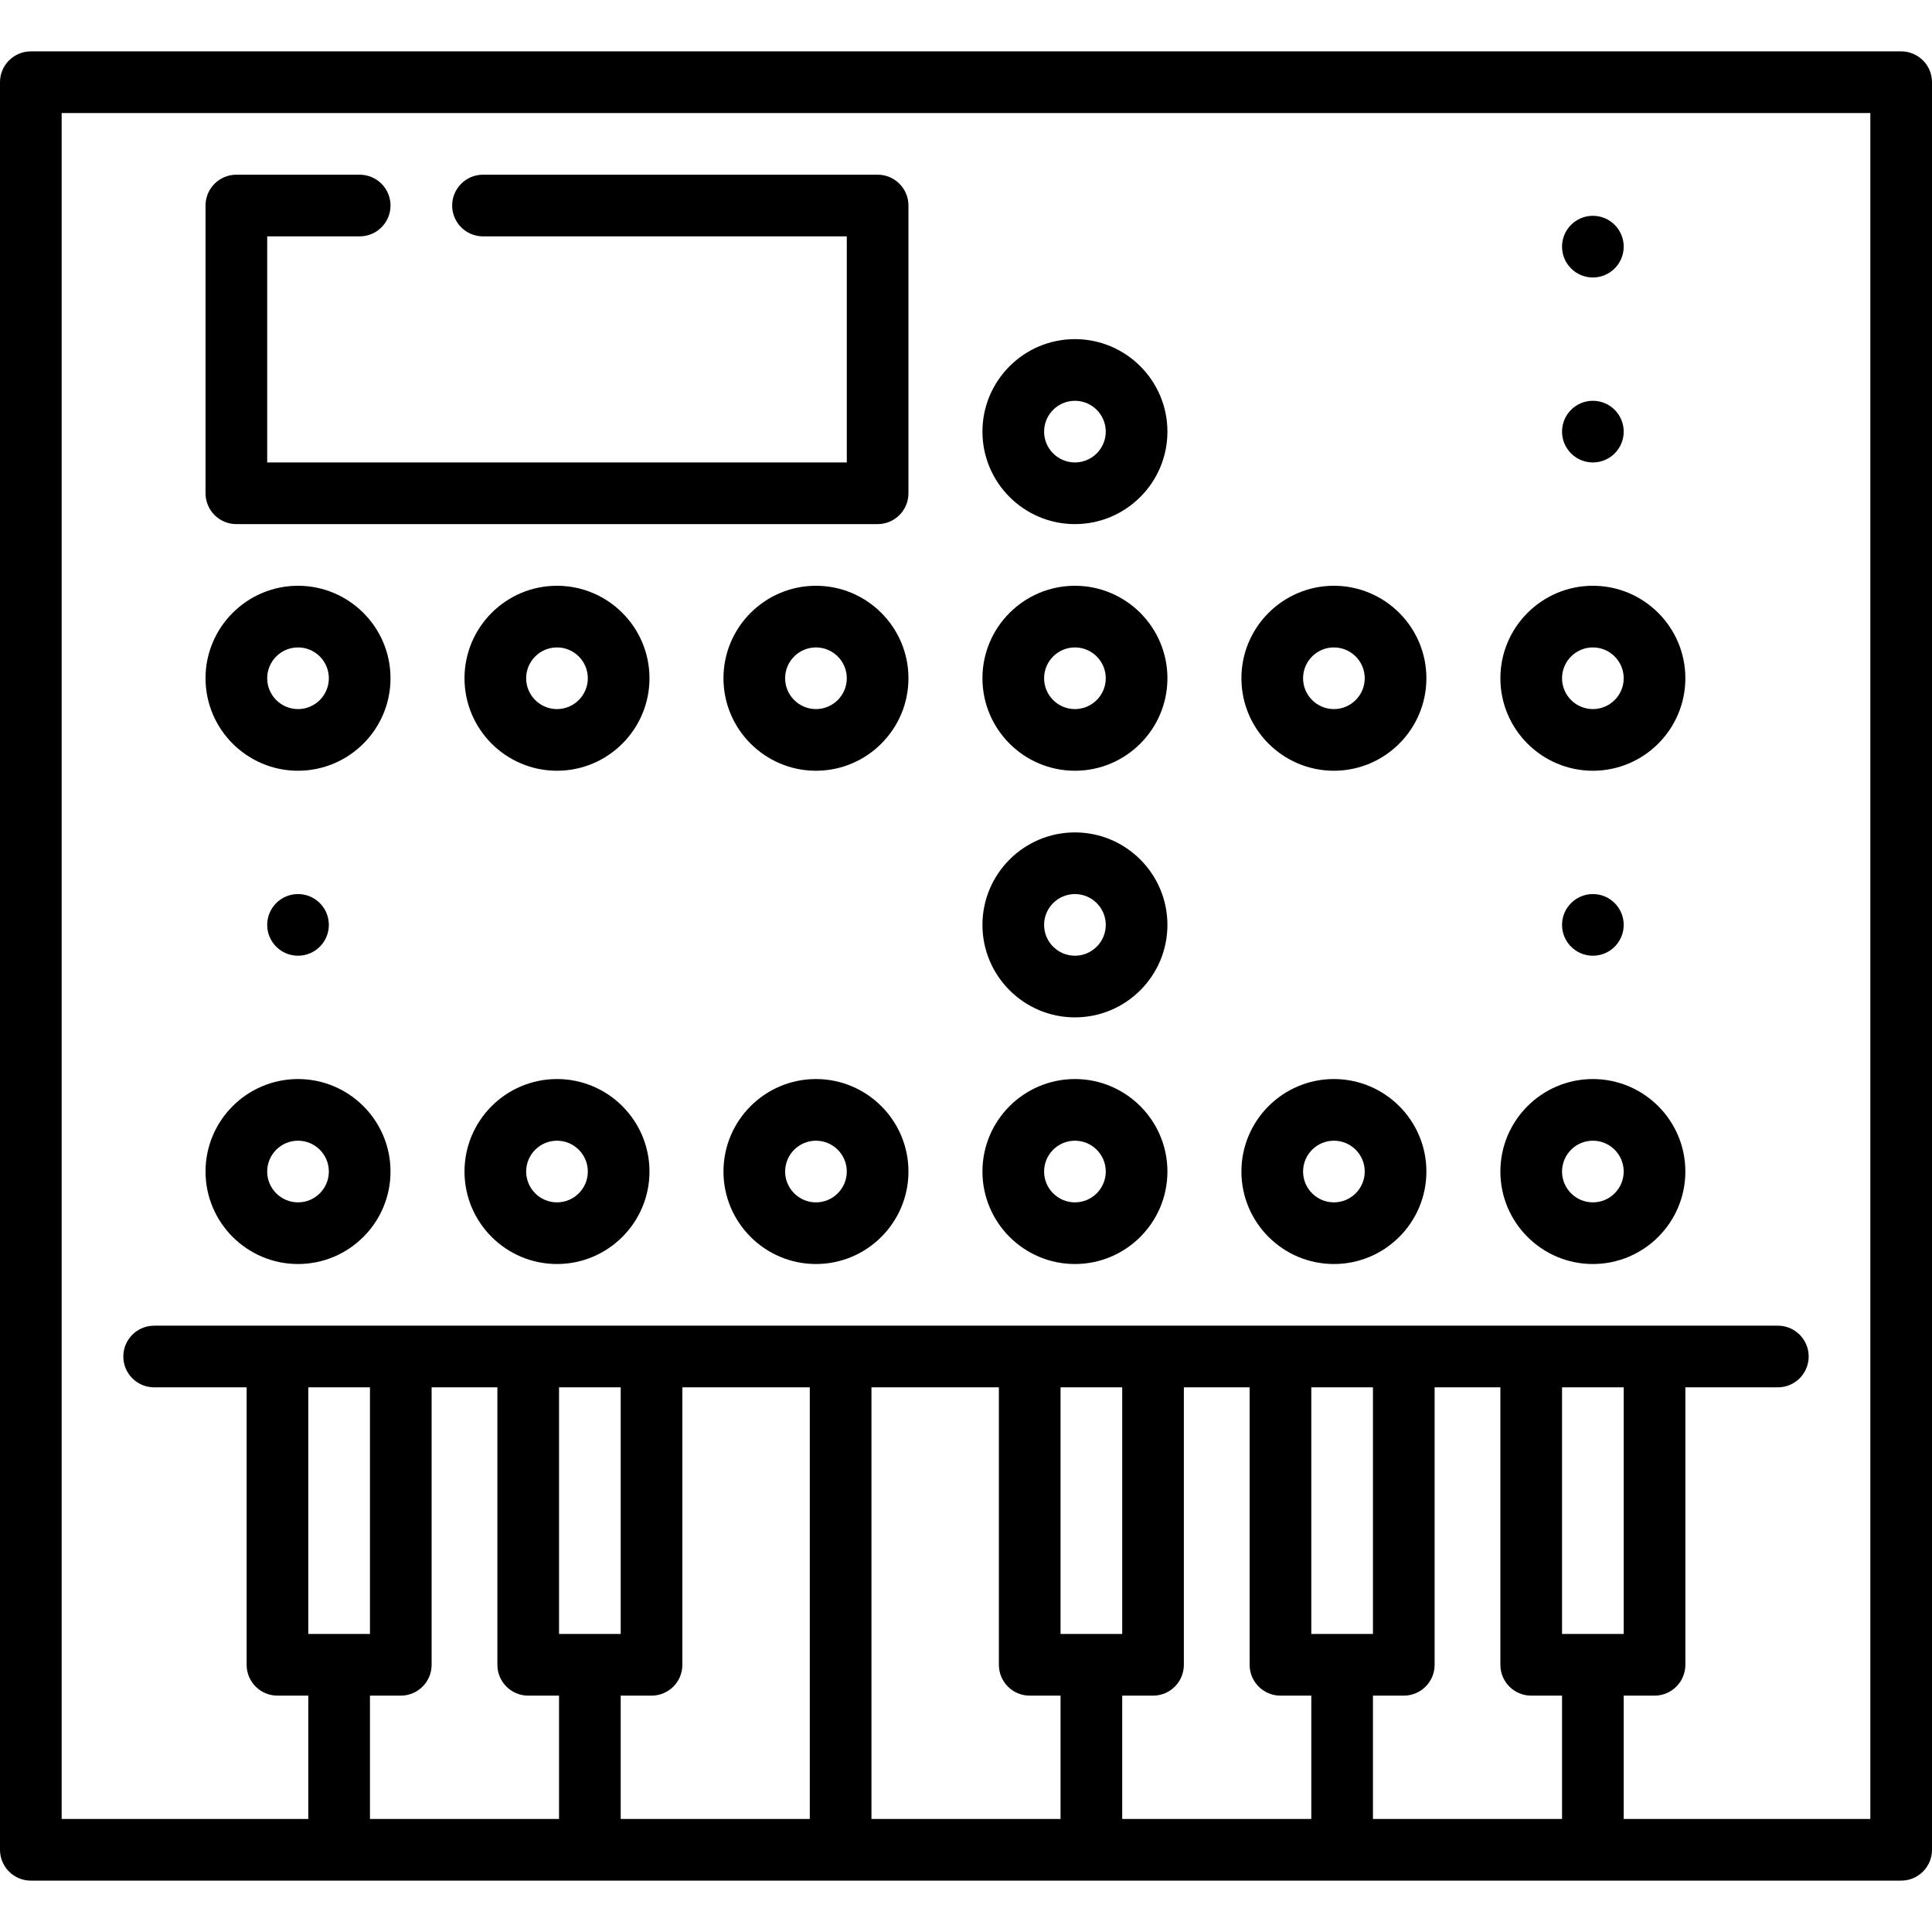
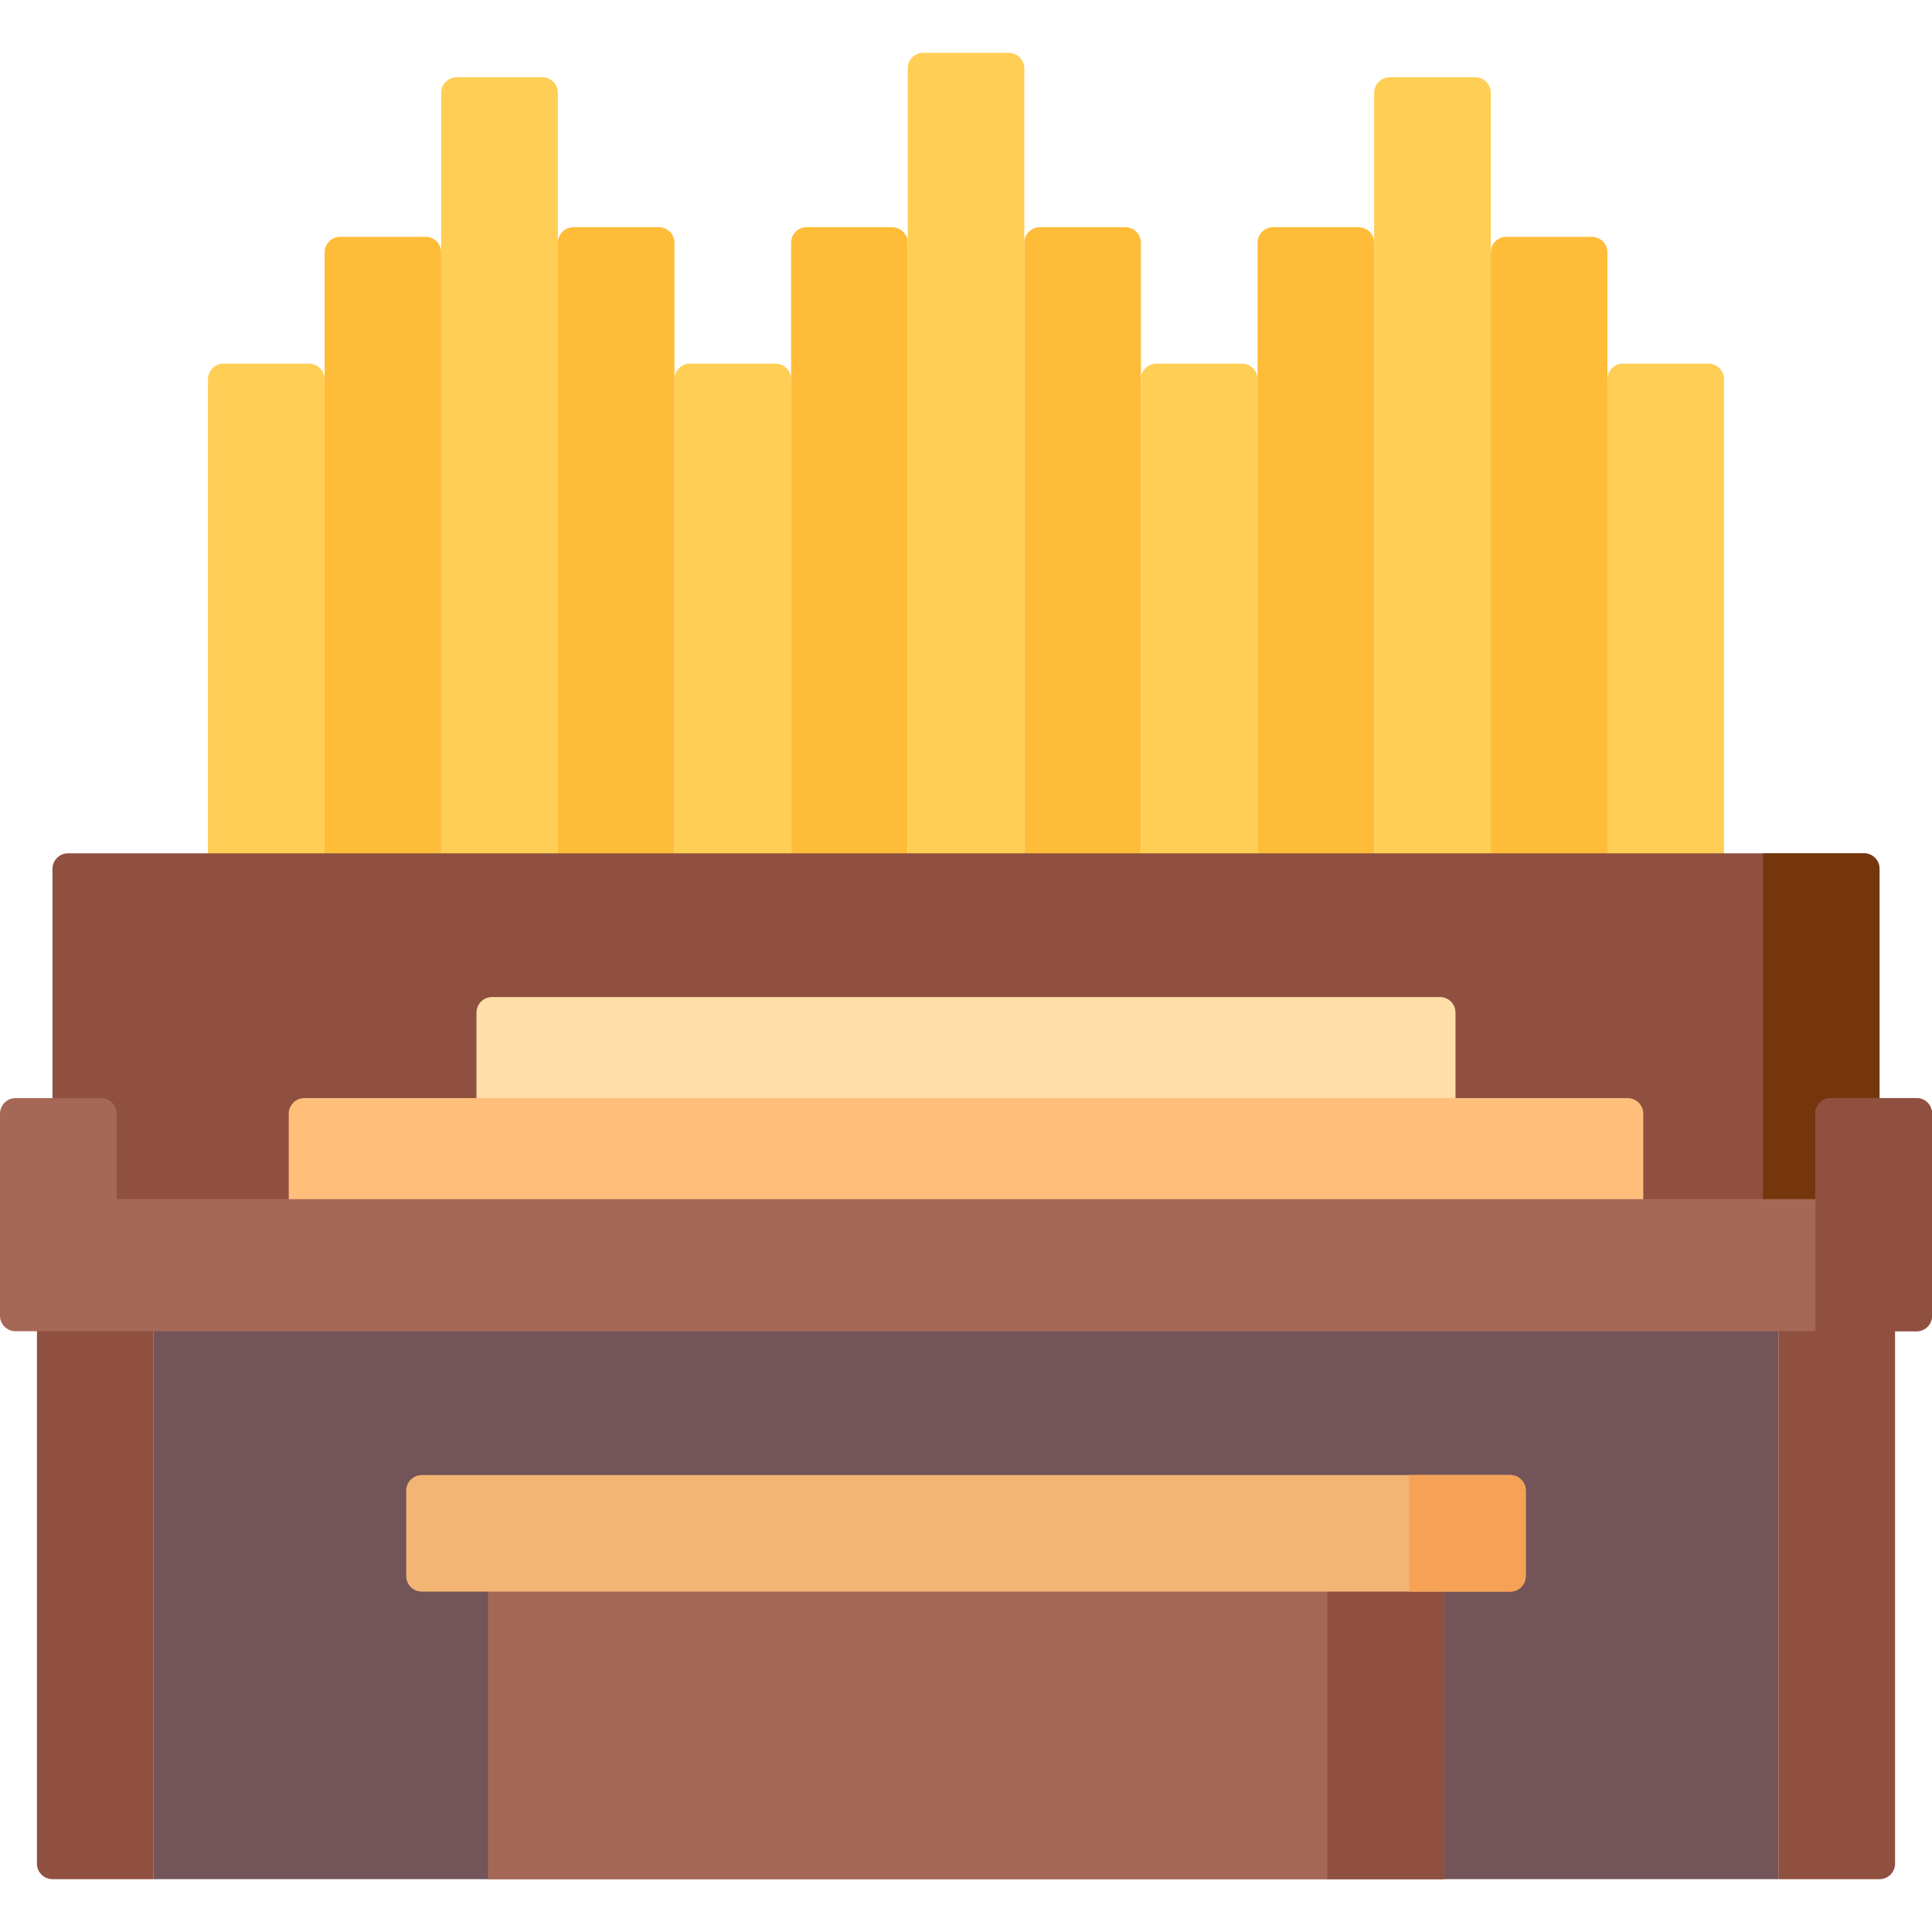
- <svg xmlns="http://www.w3.org/2000/svg" version="1.1" id="Layer_1" x="0px" y="0px" viewBox="0 0 470 470" style="enable-background:new 0 0 470 470;" xml:space="preserve">
+ <svg xmlns="http://www.w3.org/2000/svg" version="1.1" id="Capa_1" x="0px" y="0px" viewBox="0 0 512.001 512.001" style="enable-background:new 0 0 512.001 512.001;" xml:space="preserve">
+   <path style="fill:#FFCE55;" d="M86.02,250.851H55.115V100.484c0-2.275,1.845-4.12,4.12-4.12H81.9c2.275,0,4.12,1.845,4.12,4.12  C86.02,100.484,86.02,250.851,86.02,250.851z" />
+   <path style="fill:#FFBC38;" d="M116.926,250.851H86.02V66.884c0-2.275,1.845-4.12,4.12-4.12h22.666c2.275,0,4.12,1.845,4.12,4.12  V250.851z" />
+   <path style="fill:#FFCE55;" d="M147.831,250.851h-30.905V24.585c0-2.275,1.845-4.12,4.12-4.12h22.666c2.275,0,4.12,1.845,4.12,4.12  v226.266H147.831z" />
+   <path style="fill:#FFBC38;" d="M178.736,250.851h-30.905V64.336c0-2.275,1.845-4.12,4.12-4.12h22.666c2.275,0,4.12,1.845,4.12,4.12  L178.736,250.851L178.736,250.851z" />
+   <path style="fill:#FFCE55;" d="M209.642,250.851h-30.905V100.484c0-2.275,1.845-4.12,4.12-4.12h22.666c2.275,0,4.12,1.845,4.12,4.12  L209.642,250.851L209.642,250.851z" />
+   <path style="fill:#FFBC38;" d="M240.547,250.851h-30.905V64.336c0-2.275,1.845-4.12,4.12-4.12h22.666c2.275,0,4.12,1.845,4.12,4.12  L240.547,250.851L240.547,250.851z" />
+   <path style="fill:#FFCE55;" d="M271.453,250.851h-30.905V18.12c0-2.275,1.845-4.12,4.12-4.12h22.666c2.275,0,4.12,1.845,4.12,4.12  L271.453,250.851L271.453,250.851z" />
+   <path style="fill:#FFBC38;" d="M302.358,250.851h-30.905V64.336c0-2.275,1.845-4.12,4.12-4.12h22.666c2.275,0,4.12,1.845,4.12,4.12  v186.515H302.358z" />
+   <path style="fill:#FFCE55;" d="M333.264,250.851h-30.905V100.484c0-2.275,1.845-4.12,4.12-4.12h22.666c2.275,0,4.12,1.845,4.12,4.12  v150.367H333.264z" />
+   <path style="fill:#FFBC38;" d="M364.169,250.851h-30.905V64.336c0-2.275,1.845-4.12,4.12-4.12h22.666c2.275,0,4.12,1.845,4.12,4.12  L364.169,250.851L364.169,250.851z" />
+   <path style="fill:#FFCE55;" d="M395.074,250.851h-30.905V24.585c0-2.275,1.845-4.12,4.12-4.12h22.666c2.275,0,4.12,1.845,4.12,4.12  v226.266H395.074z" />
+   <path style="fill:#FFBC38;" d="M425.98,250.851h-30.905V66.884c0-2.275,1.845-4.12,4.12-4.12h22.666c2.275,0,4.12,1.845,4.12,4.12  v183.967H425.98z" />
+   <path style="fill:#FFCE55;" d="M456.885,250.851H425.98V100.484c0-2.275,1.845-4.12,4.12-4.12h22.666c2.275,0,4.12,1.845,4.12,4.12  L456.885,250.851L456.885,250.851z" />
+   <path style="fill:#8F5040;" d="M498.093,336.323H13.907V230.256c0-2.275,1.845-4.12,4.12-4.12h475.945c2.275,0,4.12,1.845,4.12,4.12  L498.093,336.323L498.093,336.323z" />
+   <path style="fill:#75360D;" d="M498.093,336.323h-30.905V226.136h26.785c2.275,0,4.12,1.845,4.12,4.12V336.323z" />
+   <path style="fill:#FFDEA9;" d="M381.605,309.829h-251.21c-2.275,0-4.12-1.845-4.12-4.12v-37.361c0-2.275,1.845-4.12,4.12-4.12  h251.21c2.275,0,4.12,1.845,4.12,4.12v37.361C385.725,307.985,383.88,309.829,381.605,309.829z" />
+   <rect x="40.692" y="336.32" style="fill:#735458;" width="430.62" height="161.68" />
  <g>
-     <g>
-       <g>
-         <path d="M462.5,12.5H7.5C3.358,12.5,0,15.857,0,20v430c0,4.143,3.358,7.5,7.5,7.5h455c4.142,0,7.5-3.357,7.5-7.5V20     C470,15.857,466.642,12.5,462.5,12.5z M136,442.5H90v-30h7.5c4.142,0,7.5-3.357,7.5-7.5v-67.5h16V405c0,4.143,3.358,7.5,7.5,7.5     h7.5V442.5z M75,397.5v-60h15v60H75z M197,442.5h-46v-30h7.5c4.142,0,7.5-3.357,7.5-7.5v-67.5h31V442.5z M136,397.5v-60h15v60     H136z M258,442.5h-46v-105h31V405c0,4.143,3.358,7.5,7.5,7.5h7.5V442.5z M319,442.5h-46v-30h7.5c4.142,0,7.5-3.357,7.5-7.5v-67.5     h16V405c0,4.143,3.358,7.5,7.5,7.5h7.5V442.5z M258,397.5v-60h15v60H258z M380,442.5h-46v-30h7.5c4.142,0,7.5-3.357,7.5-7.5     v-67.5h16V405c0,4.143,3.358,7.5,7.5,7.5h7.5V442.5z M319,397.5v-60h15v60H319z M455,442.5h-60v-30h7.5     c4.142,0,7.5-3.357,7.5-7.5v-67.5h22.5c4.142,0,7.5-3.357,7.5-7.5s-3.358-7.5-7.5-7.5h-395c-4.142,0-7.5,3.357-7.5,7.5     s3.358,7.5,7.5,7.5H60V405c0,4.143,3.358,7.5,7.5,7.5H75v30H15v-415h440V442.5z M380,397.5v-60h15v60H380z" />
-         <circle cx="387.5" cy="105" r="7.5" />
-         <circle cx="387.5" cy="60" r="7.5" />
-         <circle cx="387.5" cy="225" r="7.5" />
-         <circle cx="72.5" cy="225" r="7.5" />
-         <path d="M324.5,187.5c12.407,0,22.5-10.094,22.5-22.5s-10.093-22.5-22.5-22.5c-12.407,0-22.5,10.094-22.5,22.5     S312.093,187.5,324.5,187.5z M324.5,157.5c4.136,0,7.5,3.364,7.5,7.5s-3.364,7.5-7.5,7.5s-7.5-3.364-7.5-7.5     S320.364,157.5,324.5,157.5z" />
-         <path d="M387.5,187.5c12.407,0,22.5-10.094,22.5-22.5s-10.093-22.5-22.5-22.5c-12.407,0-22.5,10.094-22.5,22.5     S375.093,187.5,387.5,187.5z M387.5,157.5c4.136,0,7.5,3.364,7.5,7.5s-3.364,7.5-7.5,7.5s-7.5-3.364-7.5-7.5     S383.364,157.5,387.5,157.5z" />
-         <path d="M72.5,187.5c12.407,0,22.5-10.094,22.5-22.5s-10.093-22.5-22.5-22.5S50,152.594,50,165S60.093,187.5,72.5,187.5z      M72.5,157.5c4.136,0,7.5,3.364,7.5,7.5s-3.364,7.5-7.5,7.5S65,169.136,65,165S68.364,157.5,72.5,157.5z" />
-         <path d="M135.5,142.5c-12.407,0-22.5,10.094-22.5,22.5s10.093,22.5,22.5,22.5S158,177.406,158,165S147.907,142.5,135.5,142.5z      M135.5,172.5c-4.136,0-7.5-3.364-7.5-7.5s3.364-7.5,7.5-7.5s7.5,3.364,7.5,7.5S139.636,172.5,135.5,172.5z" />
-         <path d="M198.5,142.5c-12.407,0-22.5,10.094-22.5,22.5s10.093,22.5,22.5,22.5S221,177.406,221,165S210.907,142.5,198.5,142.5z      M198.5,172.5c-4.136,0-7.5-3.364-7.5-7.5s3.364-7.5,7.5-7.5s7.5,3.364,7.5,7.5S202.636,172.5,198.5,172.5z" />
-         <path d="M261.5,187.5c12.407,0,22.5-10.094,22.5-22.5s-10.093-22.5-22.5-22.5c-12.407,0-22.5,10.094-22.5,22.5     S249.093,187.5,261.5,187.5z M261.5,157.5c4.136,0,7.5,3.364,7.5,7.5s-3.364,7.5-7.5,7.5s-7.5-3.364-7.5-7.5     S257.364,157.5,261.5,157.5z" />
-         <path d="M261.5,247.5c12.407,0,22.5-10.094,22.5-22.5s-10.093-22.5-22.5-22.5c-12.407,0-22.5,10.094-22.5,22.5     S249.093,247.5,261.5,247.5z M261.5,217.5c4.136,0,7.5,3.364,7.5,7.5s-3.364,7.5-7.5,7.5s-7.5-3.364-7.5-7.5     S257.364,217.5,261.5,217.5z" />
-         <path d="M324.5,307.5c12.407,0,22.5-10.094,22.5-22.5s-10.093-22.5-22.5-22.5c-12.407,0-22.5,10.094-22.5,22.5     S312.093,307.5,324.5,307.5z M324.5,277.5c4.136,0,7.5,3.364,7.5,7.5s-3.364,7.5-7.5,7.5s-7.5-3.364-7.5-7.5     S320.364,277.5,324.5,277.5z" />
-         <path d="M387.5,307.5c12.407,0,22.5-10.094,22.5-22.5s-10.093-22.5-22.5-22.5c-12.407,0-22.5,10.094-22.5,22.5     S375.093,307.5,387.5,307.5z M387.5,277.5c4.136,0,7.5,3.364,7.5,7.5s-3.364,7.5-7.5,7.5s-7.5-3.364-7.5-7.5     S383.364,277.5,387.5,277.5z" />
-         <path d="M72.5,307.5c12.407,0,22.5-10.094,22.5-22.5s-10.093-22.5-22.5-22.5S50,272.594,50,285S60.093,307.5,72.5,307.5z      M72.5,277.5c4.136,0,7.5,3.364,7.5,7.5s-3.364,7.5-7.5,7.5S65,289.136,65,285S68.364,277.5,72.5,277.5z" />
-         <path d="M135.5,262.5c-12.407,0-22.5,10.094-22.5,22.5s10.093,22.5,22.5,22.5S158,297.406,158,285S147.907,262.5,135.5,262.5z      M135.5,292.5c-4.136,0-7.5-3.364-7.5-7.5s3.364-7.5,7.5-7.5s7.5,3.364,7.5,7.5S139.636,292.5,135.5,292.5z" />
-         <path d="M198.5,262.5c-12.407,0-22.5,10.094-22.5,22.5s10.093,22.5,22.5,22.5S221,297.406,221,285S210.907,262.5,198.5,262.5z      M198.5,292.5c-4.136,0-7.5-3.364-7.5-7.5s3.364-7.5,7.5-7.5s7.5,3.364,7.5,7.5S202.636,292.5,198.5,292.5z" />
-         <path d="M261.5,307.5c12.407,0,22.5-10.094,22.5-22.5s-10.093-22.5-22.5-22.5c-12.407,0-22.5,10.094-22.5,22.5     S249.093,307.5,261.5,307.5z M261.5,277.5c4.136,0,7.5,3.364,7.5,7.5s-3.364,7.5-7.5,7.5s-7.5-3.364-7.5-7.5     S257.364,277.5,261.5,277.5z" />
-         <path d="M57.5,127.5h156c4.142,0,7.5-3.357,7.5-7.5V50c0-4.143-3.358-7.5-7.5-7.5h-96c-4.142,0-7.5,3.357-7.5,7.5     s3.358,7.5,7.5,7.5H206v55H65v-55h22.5c4.142,0,7.5-3.357,7.5-7.5s-3.358-7.5-7.5-7.5h-30c-4.142,0-7.5,3.357-7.5,7.5v70     C50,124.143,53.358,127.5,57.5,127.5z" />
-         <path d="M261.5,127.5c12.407,0,22.5-10.094,22.5-22.5s-10.093-22.5-22.5-22.5c-12.407,0-22.5,10.094-22.5,22.5     S249.093,127.5,261.5,127.5z M261.5,97.5c4.136,0,7.5,3.364,7.5,7.5s-3.364,7.5-7.5,7.5s-7.5-3.364-7.5-7.5     S257.364,97.5,261.5,97.5z" />
-       </g>
-     </g>
+     <path style="fill:#8F5040;" d="M40.692,498H13.907c-2.275,0-4.12-1.845-4.12-4.12V336.323h30.905V498z" />
+     <path style="fill:#8F5040;" d="M498.093,498h-26.785V336.323h30.905V493.88C502.213,496.156,500.368,498,498.093,498z" />
  </g>
+   <path style="fill:#FFBF7B;" d="M431.359,334.951H80.641c-2.275,0-4.12-1.845-4.12-4.12v-35.698c0-2.275,1.845-4.12,4.12-4.12  h350.718c2.275,0,4.12,1.845,4.12,4.12v35.698C435.479,333.106,433.634,334.951,431.359,334.951z" />
+   <path style="fill:#A66856;" d="M485.214,291.008c-2.275,0-4.119,1.844-4.119,4.119v22.655H30.905v-22.655  c0-2.275-1.844-4.119-4.119-4.119H4.121c-2.276,0-4.121,1.845-4.121,4.121v53.547c0,2.275,1.844,4.119,4.119,4.119H508  c2.209,0,4-1.791,4-4v-53.787c0-2.209-1.791-4-4-4H485.214z" />
+   <path style="fill:#8F5040;" d="M507.88,352.8h-26.785v-57.667c0-2.275,1.845-4.12,4.12-4.12h22.666c2.275,0,4.12,1.845,4.12,4.12  v53.547C512,350.955,510.155,352.8,507.88,352.8z" />
+   <rect x="129.32" y="406.35" style="fill:#A66856;" width="253.35" height="91.65" />
+   <rect x="351.77" y="406.35" style="fill:#8F5040;" width="30.905" height="91.65" />
+   <path style="fill:#F3B573;" d="M400.226,421.796H111.774c-2.275,0-4.12-1.845-4.12-4.12v-22.654c0-2.275,1.845-4.12,4.12-4.12  h288.452c2.275,0,4.12,1.845,4.12,4.12v22.654C404.346,419.951,402.502,421.796,400.226,421.796z" />
+   <path style="fill:#F5A257;" d="M400.226,421.796h-26.785v-30.894h26.785c2.275,0,4.12,1.845,4.12,4.12v22.654  C404.346,419.951,402.502,421.796,400.226,421.796z" />
  <g>
</g>
  <g>
</g>
  <g>
</g>
  <g>
</g>
  <g>
</g>
  <g>
</g>
  <g>
</g>
  <g>
</g>
  <g>
</g>
  <g>
</g>
  <g>
</g>
  <g>
</g>
  <g>
</g>
  <g>
</g>
  <g>
</g>
</svg>
